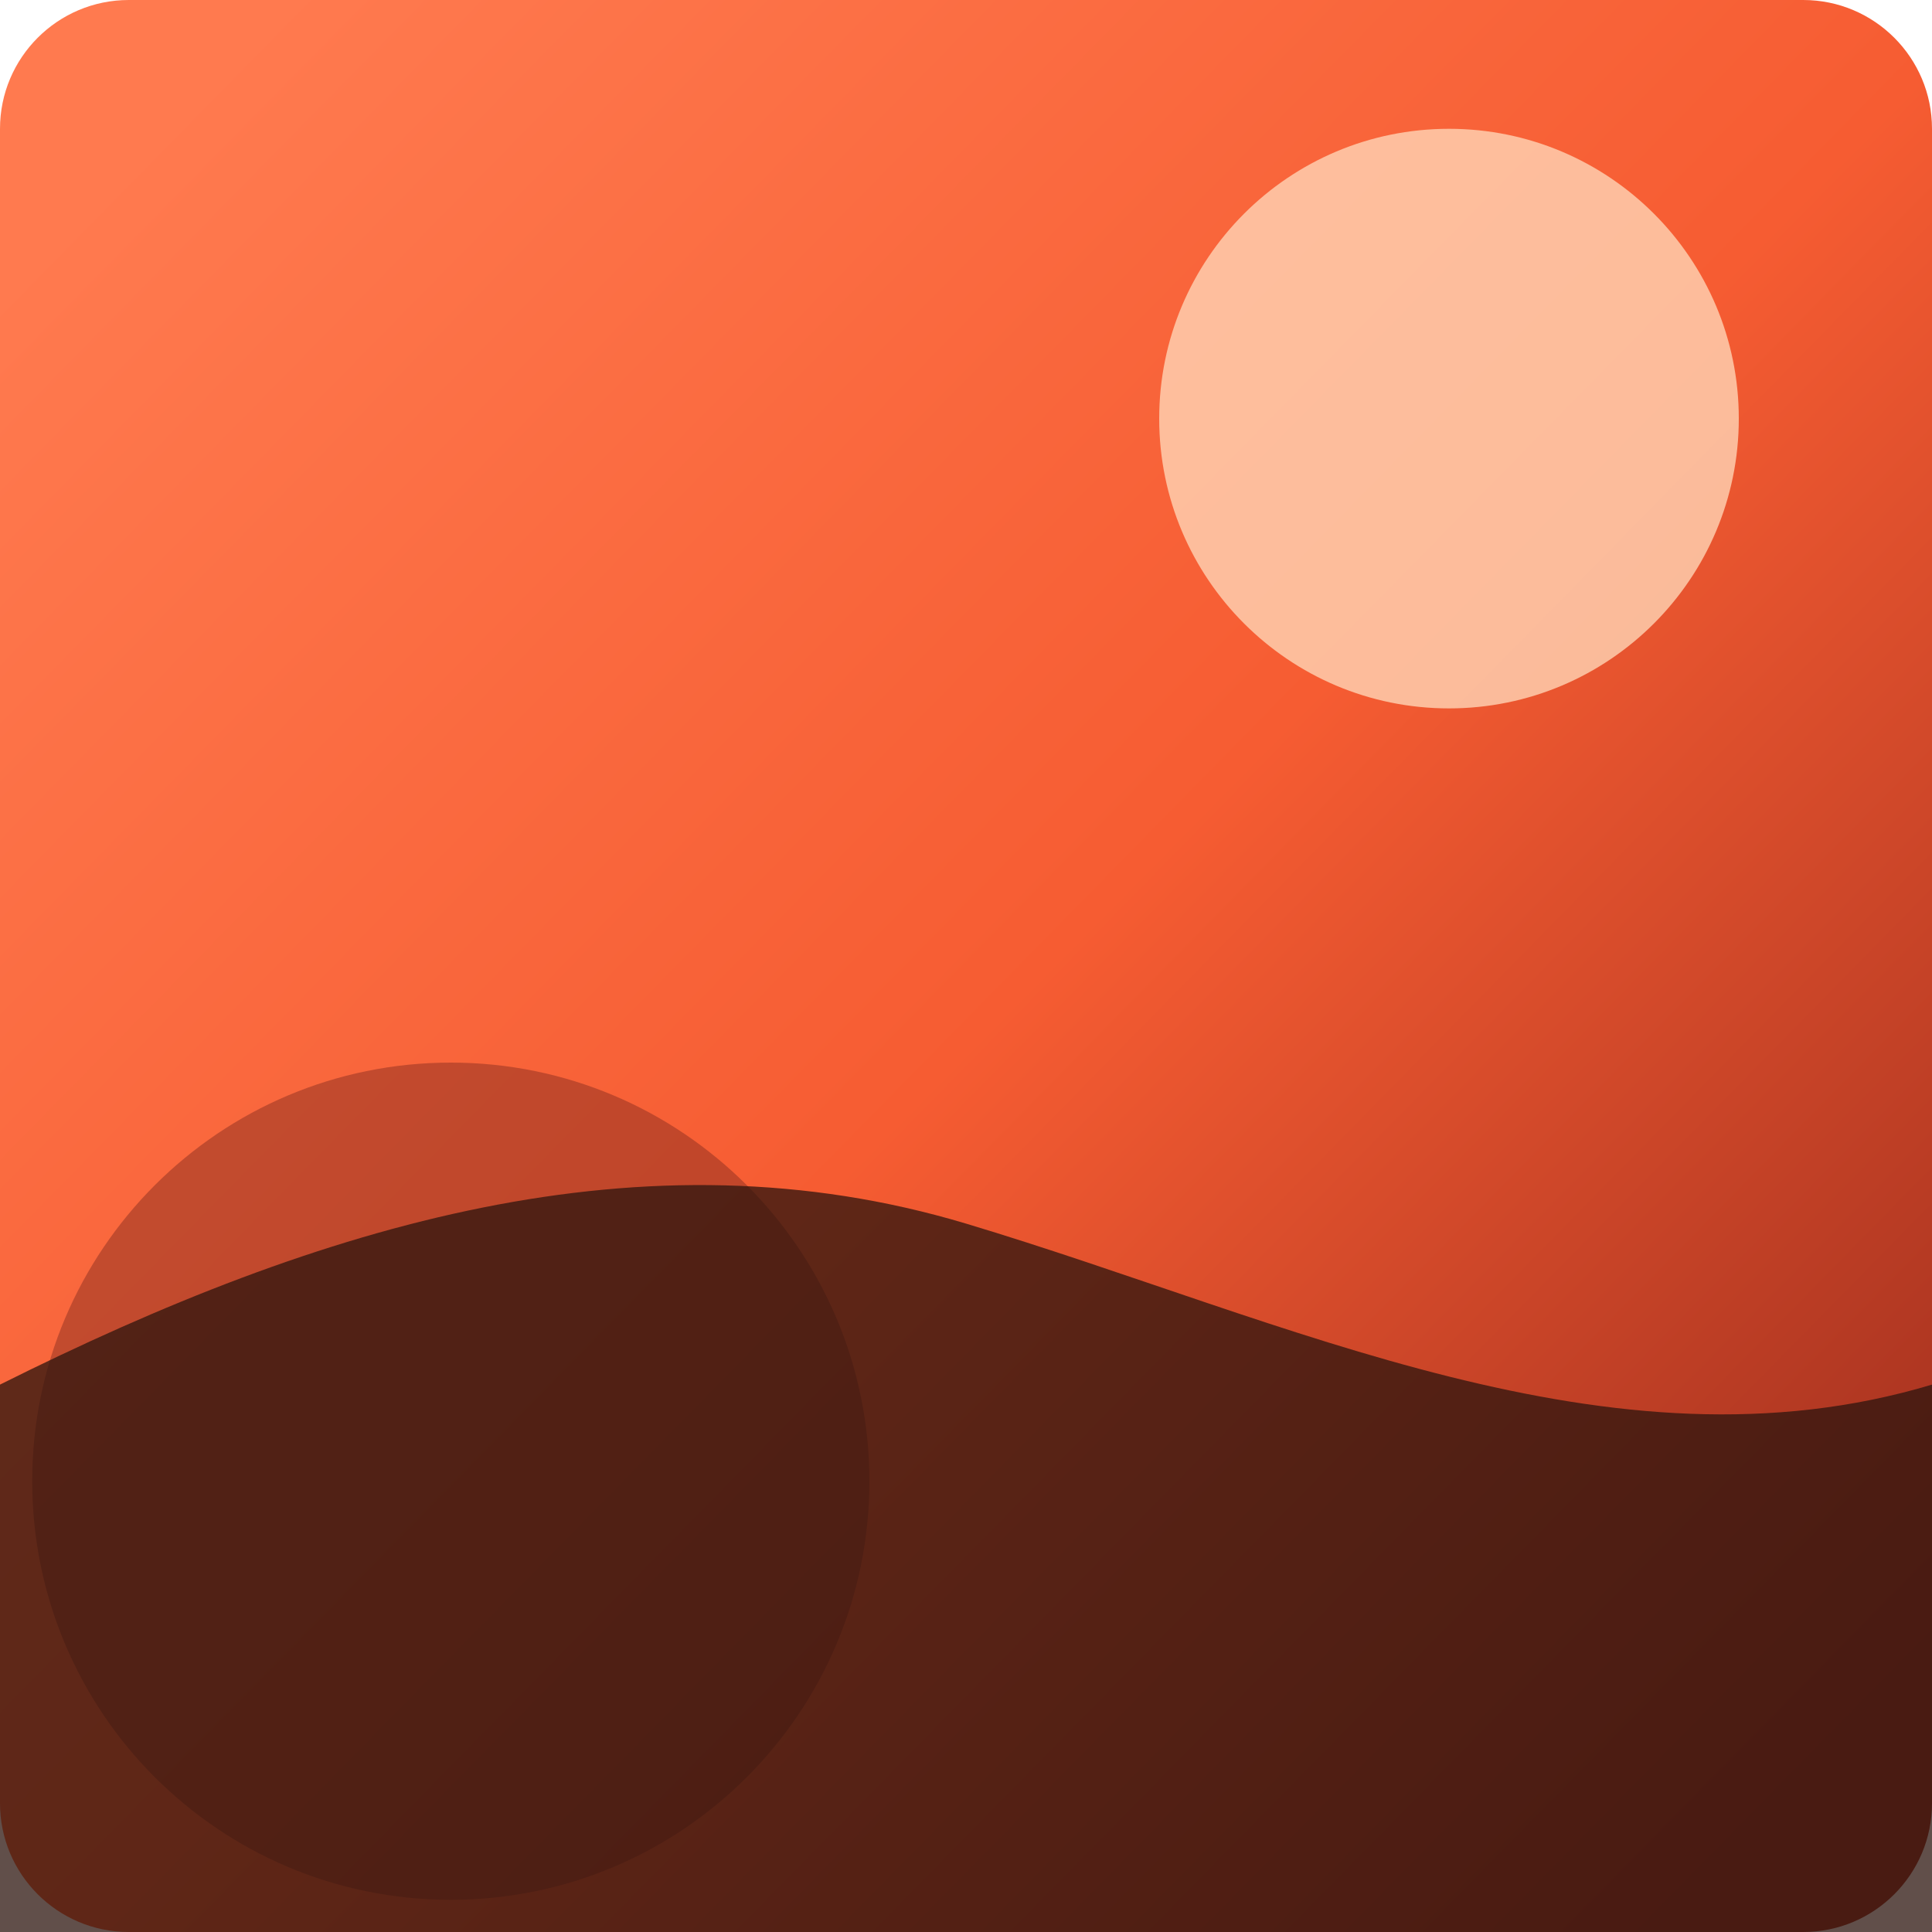
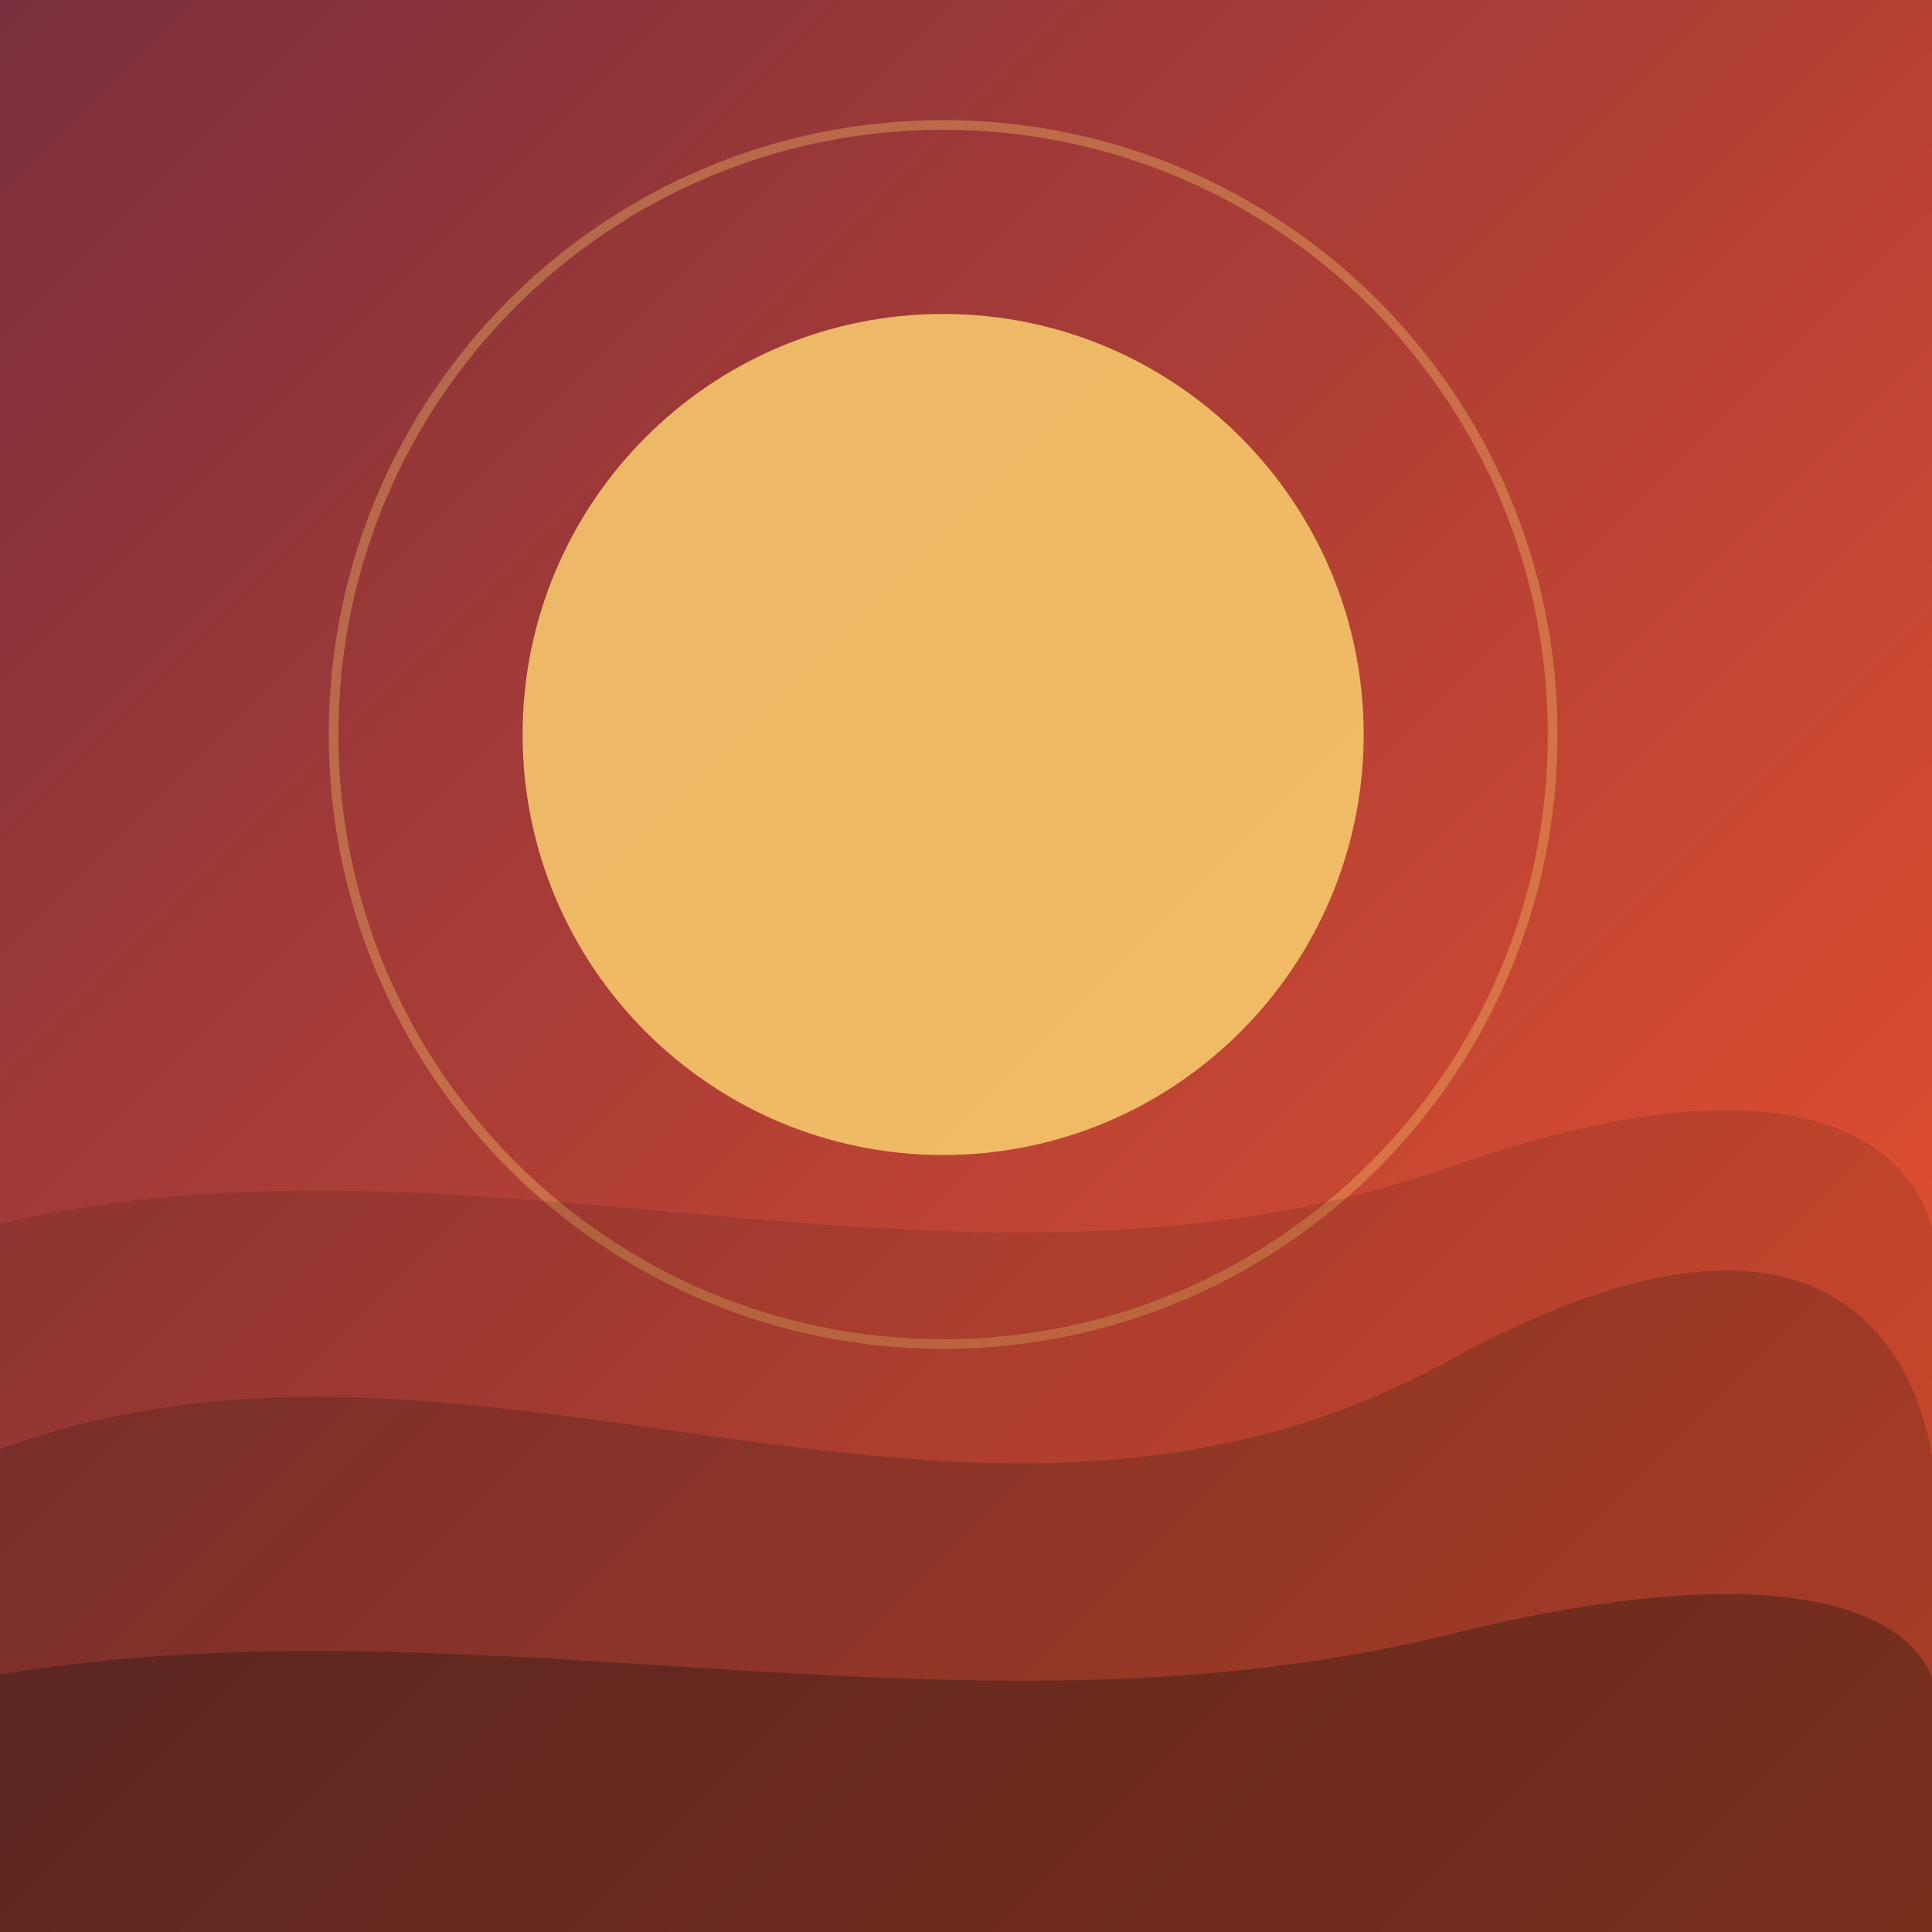
- <svg xmlns="http://www.w3.org/2000/svg" width="1200" height="1200" viewBox="0 0 1200 1200" fill="none">
-   <rect width="1200" height="1200" rx="80" fill="url(#paint0_linear)" />
-   <circle cx="900" cy="260" r="180" fill="#FFD4B5" fill-opacity="0.8" />
-   <circle cx="280" cy="920" r="260" fill="#7F2A1D" fill-opacity="0.45" />
-   <path d="M0 860C200 760 400 700 600 760C800 820 1000 920 1200 860V1200H0V860Z" fill="#2C140E" fill-opacity="0.75" />
+ <svg xmlns="http://www.w3.org/2000/svg" viewBox="0 0 600 600" role="img" aria-label="Sunset Sessions Vol. 1 cover art">
  <defs>
-     <linearGradient id="paint0_linear" x1="84" y1="93" x2="1126" y2="1116" gradientUnits="userSpaceOnUse">
-       <stop stop-color="#FF7A4F" />
-       <stop offset="0.52" stop-color="#F65C32" />
-       <stop offset="1" stop-color="#9F2E1E" />
+     <linearGradient id="g" x1="0" y1="0" x2="1" y2="1">
+       <stop offset="0" stop-color="#7A2E3D" />
+       <stop offset="1" stop-color="#F2542D" />
    </linearGradient>
  </defs>
+   <rect width="600" height="600" fill="url(#g)" />
+   <circle cx="292.9" cy="228.1" r="130.6" fill="#F6C66B" opacity="0.9" />
+   <circle cx="292.9" cy="228.1" r="189.3" fill="none" stroke="#F6C66B" stroke-opacity="0.35" stroke-width="3" />
+   <path d="M0 380.0 C 150 345.1, 300 414.9, 450 362.5 S 600 391.6 600 380.0 L600 600 L0 600Z" fill="#1a1210" opacity="0.14" />
+   <path d="M0 450.0 C 150 395.0, 300 505.0, 450 422.5 S 600 468.3 600 450.0 L600 600 L0 600Z" fill="#1a1210" opacity="0.22" />
+   <path d="M0 520.0 C 150 495.3, 300 544.7, 450 507.6 S 600 528.2 600 520.0 L600 600 L0 600Z" fill="#1a1210" opacity="0.34" />
</svg>
